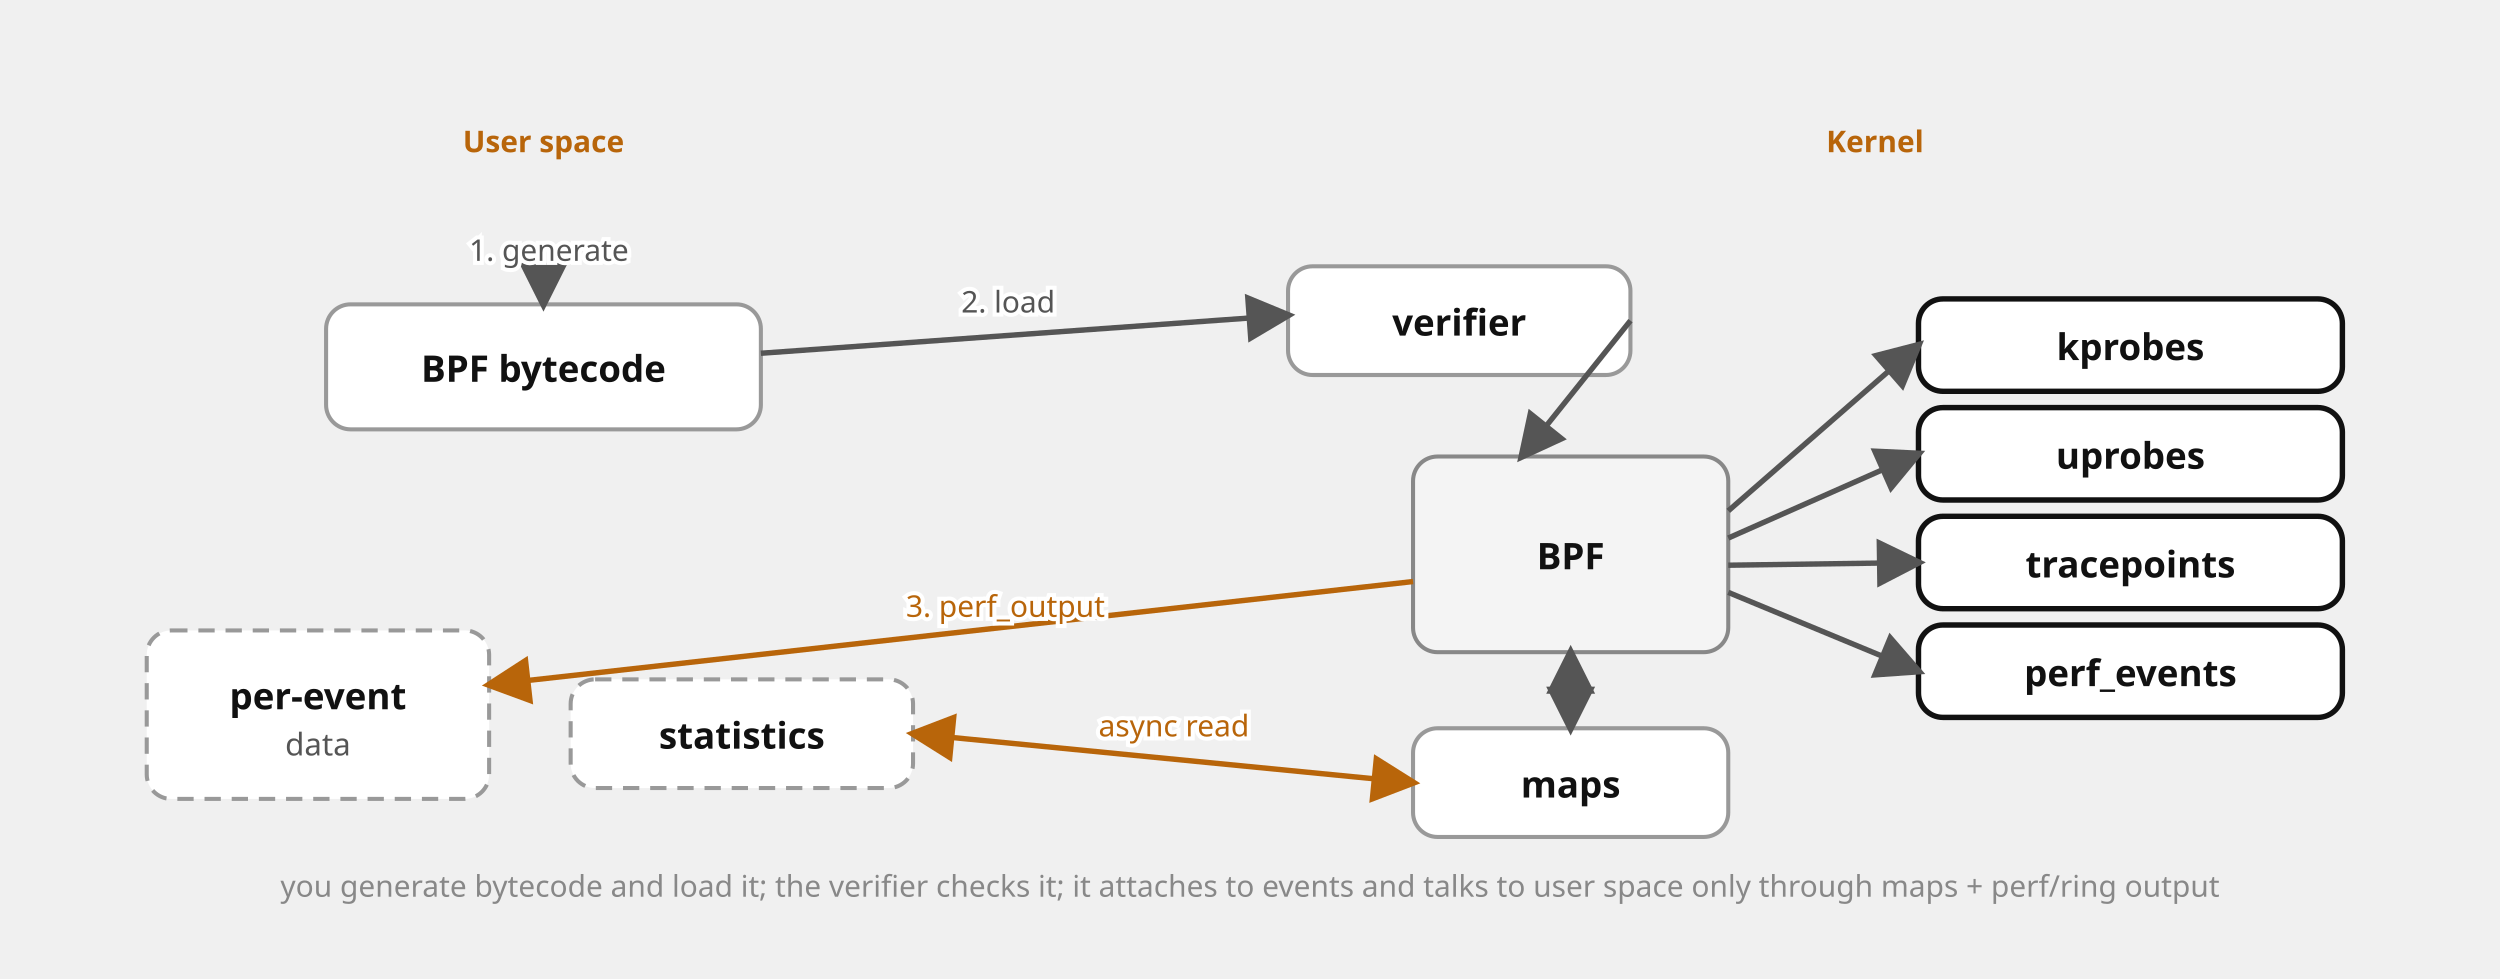
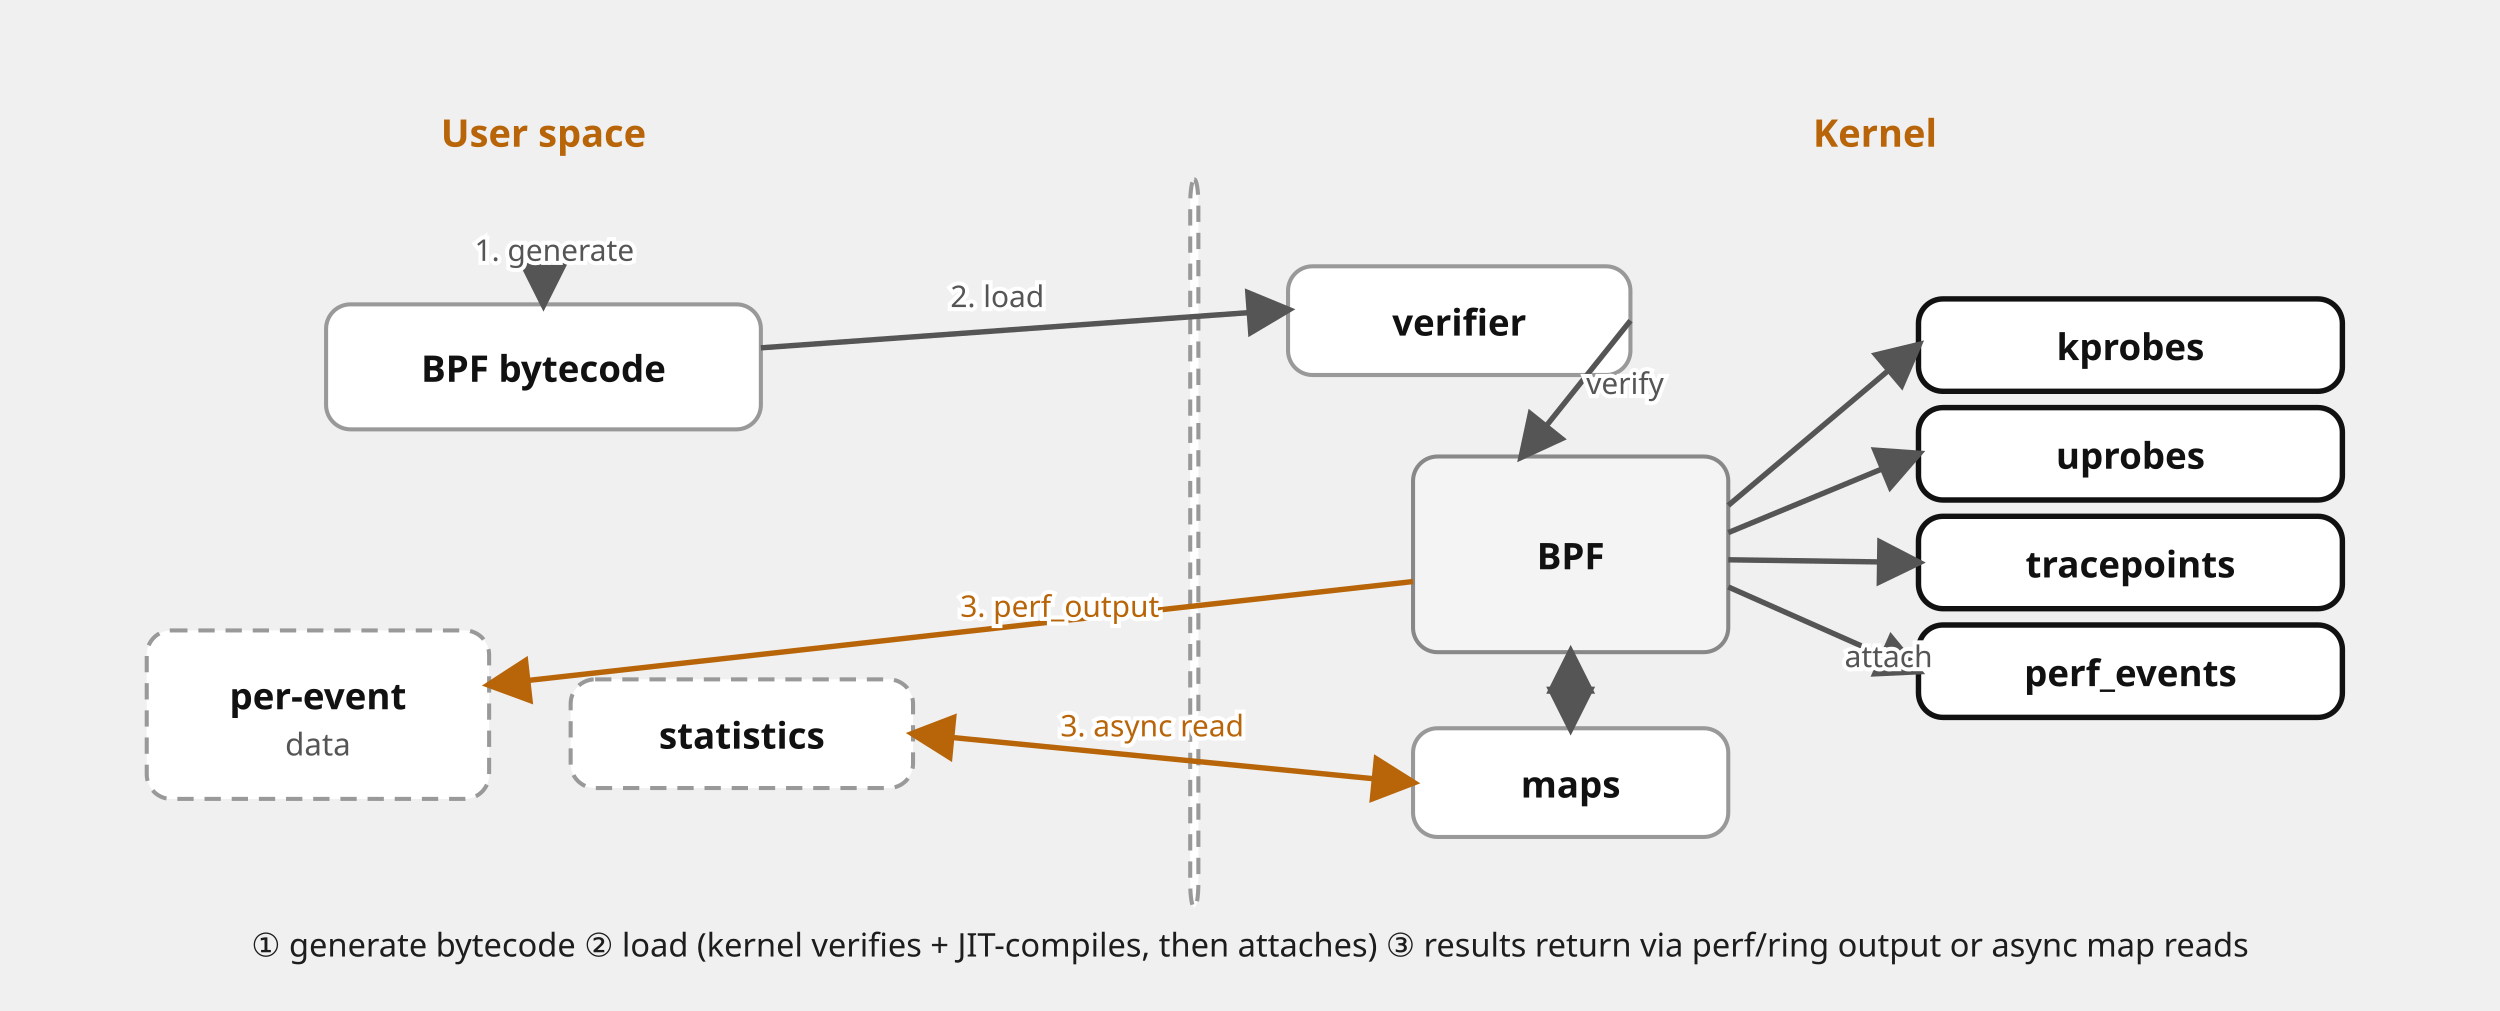
- <svg xmlns="http://www.w3.org/2000/svg" viewBox="0 0 920 360" font-family="'Red Hat Text', system-ui, sans-serif" role="img">
+ <svg xmlns="http://www.w3.org/2000/svg" viewBox="0 0 920 372" font-family="'Red Hat Text', system-ui, sans-serif" role="img">
  <defs>
    <marker id="a" viewBox="0 0 10 10" refX="8.5" refY="5" markerWidth="9" markerHeight="9" orient="auto-start-reverse">
      <path d="M0,0 L10,5 L0,10 z" fill="#555" />
    </marker>
    <marker id="am" viewBox="0 0 10 10" refX="8.5" refY="5" markerWidth="9" markerHeight="9" orient="auto-start-reverse">
      <path d="M0,0 L10,5 L0,10 z" fill="#b8650a" />
    </marker>
  </defs>
+   <rect x="438" y="66" width="3" height="268" rx="9" fill="#ffffff" stroke="#999999" stroke-width="1.5" stroke-dasharray="6 4" />
+   <text x="439.5" y="205.5" font-size="13.5" font-weight="700" fill="#111111" text-anchor="middle" />
  <rect x="120" y="112" width="160" height="46" rx="9" fill="#ffffff" stroke="#999999" stroke-width="1.5" />
  <text x="200.0" y="140.5" font-size="13.5" font-weight="700" fill="#111111" text-anchor="middle">BPF bytecode</text>
  <rect x="54" y="232" width="126" height="62" rx="9" fill="#ffffff" stroke="#999999" stroke-width="1.5" stroke-dasharray="6 4" />
  <text x="117.0" y="261.0" font-size="13.5" font-weight="700" fill="#111111" text-anchor="middle">per-event</text>
  <text x="117.0" y="278.0" font-size="11.5" fill="#555555" text-anchor="middle">data</text>
  <rect x="210" y="250" width="126" height="40" rx="9" fill="#ffffff" stroke="#999999" stroke-width="1.5" stroke-dasharray="6 4" />
  <text x="273.0" y="275.5" font-size="13.5" font-weight="700" fill="#111111" text-anchor="middle">statistics</text>
  <rect x="474" y="98" width="126" height="40" rx="9" fill="#ffffff" stroke="#999999" stroke-width="1.5" />
  <text x="537.0" y="123.5" font-size="13.5" font-weight="700" fill="#111111" text-anchor="middle">verifier</text>
  <rect x="520" y="168" width="116" height="72" rx="9" fill="#f4f4f4" stroke="#888888" stroke-width="1.5" />
  <text x="578.0" y="209.5" font-size="13.5" font-weight="700" fill="#111111" text-anchor="middle">BPF</text>
  <rect x="520" y="268" width="116" height="40" rx="9" fill="#ffffff" stroke="#999999" stroke-width="1.5" />
  <text x="578.0" y="293.5" font-size="13.5" font-weight="700" fill="#111111" text-anchor="middle">maps</text>
  <rect x="706" y="110" width="156" height="34" rx="9" fill="#ffffff" stroke="#111111" stroke-width="2" />
  <text x="784.0" y="132.5" font-size="13.5" font-weight="700" fill="#111111" text-anchor="middle">kprobes</text>
  <rect x="706" y="150" width="156" height="34" rx="9" fill="#ffffff" stroke="#111111" stroke-width="2" />
  <text x="784.0" y="172.5" font-size="13.5" font-weight="700" fill="#111111" text-anchor="middle">uprobes</text>
  <rect x="706" y="190" width="156" height="34" rx="9" fill="#ffffff" stroke="#111111" stroke-width="2" />
  <text x="784.0" y="212.5" font-size="13.5" font-weight="700" fill="#111111" text-anchor="middle">tracepoints</text>
  <rect x="706" y="230" width="156" height="34" rx="9" fill="#ffffff" stroke="#111111" stroke-width="2" />
  <text x="784.0" y="252.5" font-size="13.5" font-weight="700" fill="#111111" text-anchor="middle">perf_events</text>
  <path d="M200,92 L200,112" fill="none" stroke="#555" stroke-width="2" marker-end="url(#a)" />
-   <text x="202.0" y="96.0" font-size="11" fill="#ffffff" stroke="#ffffff" stroke-width="3" paint-order="stroke" text-anchor="middle">1. generate</text>
-   <text x="202.0" y="96.0" font-size="11" fill="#555" text-anchor="middle">1. generate</text>
-   <path d="M280,130 L474,116" fill="none" stroke="#555" stroke-width="2" marker-end="url(#a)" />
-   <text x="371.0" y="115.0" font-size="11" fill="#ffffff" stroke="#ffffff" stroke-width="3" paint-order="stroke" text-anchor="middle">2. load</text>
-   <text x="371.0" y="115.0" font-size="11" fill="#555" text-anchor="middle">2. load</text>
+   <text x="204.0" y="96.0" font-size="11" fill="#ffffff" stroke="#ffffff" stroke-width="3" paint-order="stroke" text-anchor="middle">1. generate</text>
+   <text x="204.0" y="96.0" font-size="11" fill="#555" text-anchor="middle">1. generate</text>
+   <path d="M280,128 L474,114" fill="none" stroke="#555" stroke-width="2" marker-end="url(#a)" />
+   <text x="367.0" y="113.0" font-size="11" fill="#ffffff" stroke="#ffffff" stroke-width="3" paint-order="stroke" text-anchor="middle">2. load</text>
+   <text x="367.0" y="113.0" font-size="11" fill="#555" text-anchor="middle">2. load</text>
  <path d="M600,118 L560,168" fill="none" stroke="#555" stroke-width="2" marker-end="url(#a)" />
-   <path d="M636,188 L706,127" fill="none" stroke="#555" stroke-width="2" marker-end="url(#a)" />
-   <path d="M636,198 L706,167" fill="none" stroke="#555" stroke-width="2" marker-end="url(#a)" />
-   <path d="M636,208 L706,207" fill="none" stroke="#555" stroke-width="2" marker-end="url(#a)" />
-   <path d="M636,218 L706,247" fill="none" stroke="#555" stroke-width="2" marker-end="url(#a)" />
+   <text x="598.0" y="145.0" font-size="11" fill="#ffffff" stroke="#ffffff" stroke-width="3" paint-order="stroke" text-anchor="middle">verify</text>
+   <text x="598.0" y="145.0" font-size="11" fill="#555" text-anchor="middle">verify</text>
+   <path d="M636,186 L706,127" fill="none" stroke="#555" stroke-width="2" marker-end="url(#a)" />
+   <path d="M636,196 L706,167" fill="none" stroke="#555" stroke-width="2" marker-end="url(#a)" />
+   <path d="M636,206 L706,207" fill="none" stroke="#555" stroke-width="2" marker-end="url(#a)" />
+   <path d="M636,216 L706,247" fill="none" stroke="#555" stroke-width="2" marker-end="url(#a)" />
+   <text x="695.0" y="245.5" font-size="11" fill="#ffffff" stroke="#ffffff" stroke-width="3" paint-order="stroke" text-anchor="middle">attach</text>
+   <text x="695.0" y="245.5" font-size="11" fill="#555" text-anchor="middle">attach</text>
  <path d="M520,214 L180,252" fill="none" stroke="#b8650a" stroke-width="2" marker-end="url(#am)" />
-   <text x="370.0" y="227.0" font-size="11" fill="#ffffff" stroke="#ffffff" stroke-width="3" paint-order="stroke" text-anchor="middle">3. perf_output</text>
-   <text x="370.0" y="227.0" font-size="11" fill="#b8650a" text-anchor="middle">3. perf_output</text>
+   <text x="390.0" y="227.0" font-size="11" fill="#ffffff" stroke="#ffffff" stroke-width="3" paint-order="stroke" text-anchor="middle">3. perf_output</text>
+   <text x="390.0" y="227.0" font-size="11" fill="#b8650a" text-anchor="middle">3. perf_output</text>
  <path d="M578,240 L578,268" fill="none" stroke="#555" stroke-width="2" marker-start="url(#a)" marker-end="url(#a)" />
  <path d="M520,288 L336,270" fill="none" stroke="#b8650a" stroke-width="2" marker-start="url(#am)" marker-end="url(#am)" />
-   <text x="432.0" y="271.0" font-size="11" fill="#ffffff" stroke="#ffffff" stroke-width="3" paint-order="stroke" text-anchor="middle">async read</text>
-   <text x="432.0" y="271.0" font-size="11" fill="#b8650a" text-anchor="middle">async read</text>
-   <text x="200" y="56" font-size="11" fill="#b8650a" text-anchor="middle" font-weight="700">User space</text>
-   <text x="690" y="56" font-size="11" fill="#b8650a" text-anchor="middle" font-weight="700">Kernel</text>
-   <text x="460" y="330" font-size="11" fill="#888" text-anchor="middle">you generate bytecode and load it; the verifier checks it; it attaches to events and talks to user space only through maps + perf/ring output</text>
+   <text x="424.0" y="271.0" font-size="11" fill="#ffffff" stroke="#ffffff" stroke-width="3" paint-order="stroke" text-anchor="middle">3. async read</text>
+   <text x="424.0" y="271.0" font-size="11" fill="#b8650a" text-anchor="middle">3. async read</text>
+   <text x="200" y="54" font-size="14" fill="#b8650a" text-anchor="middle" font-weight="700">User space</text>
+   <text x="690" y="54" font-size="14" fill="#b8650a" text-anchor="middle" font-weight="700">Kernel</text>
+   <text x="460" y="352" font-size="12" fill="#1d1d1d" text-anchor="middle">① generate bytecode  ② load (kernel verifies + JIT-compiles, then attaches)  ③ results return via perf/ring output or async map reads</text>
</svg>
